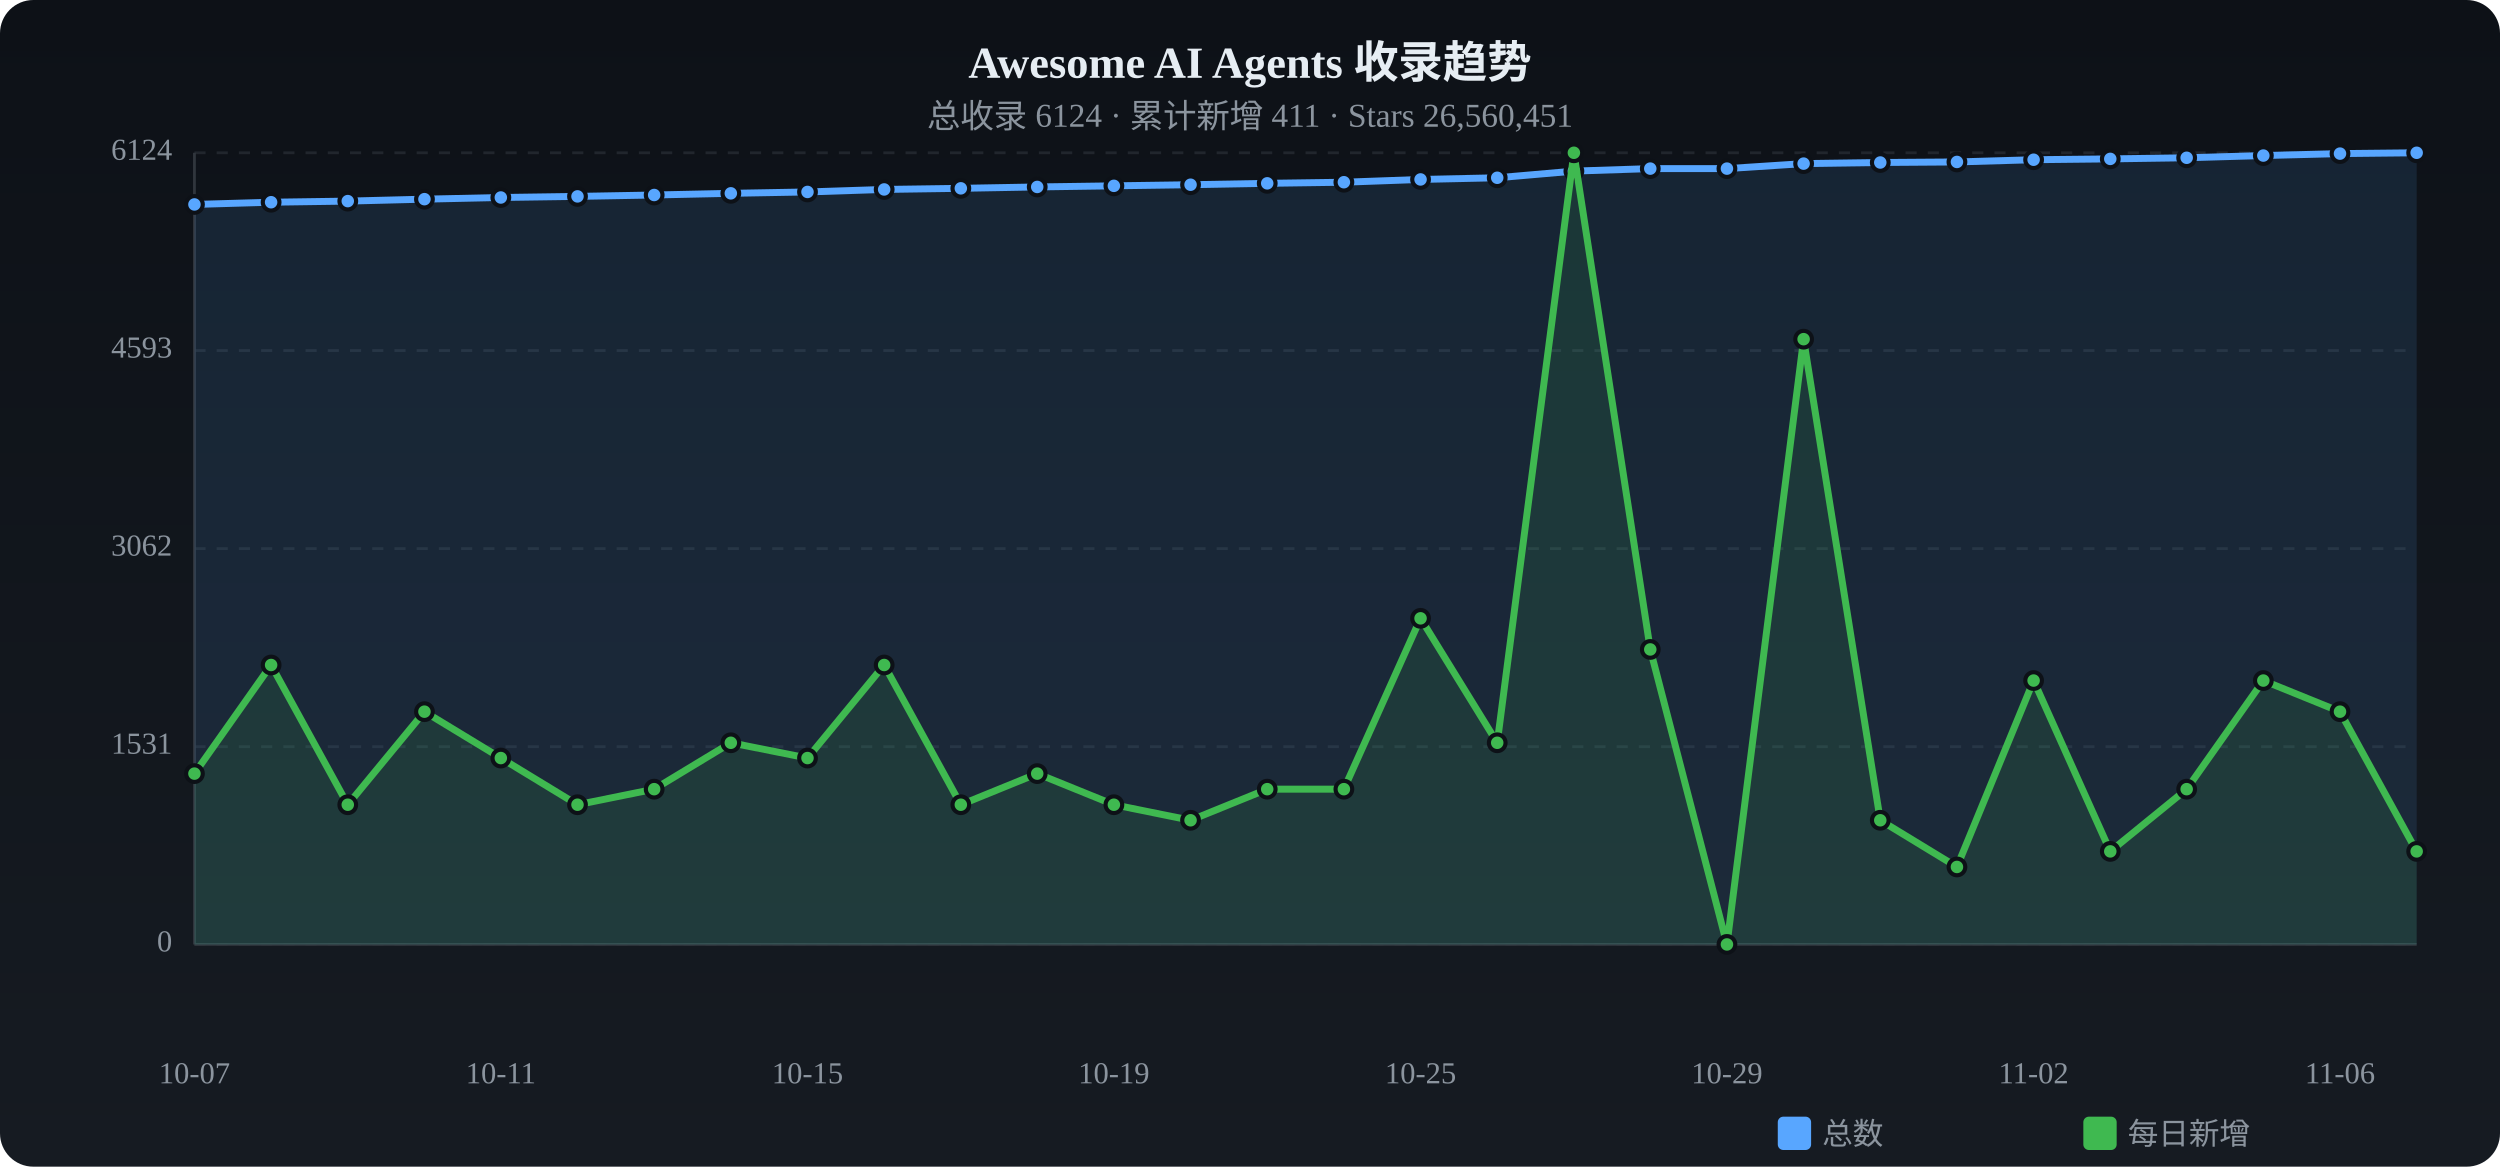
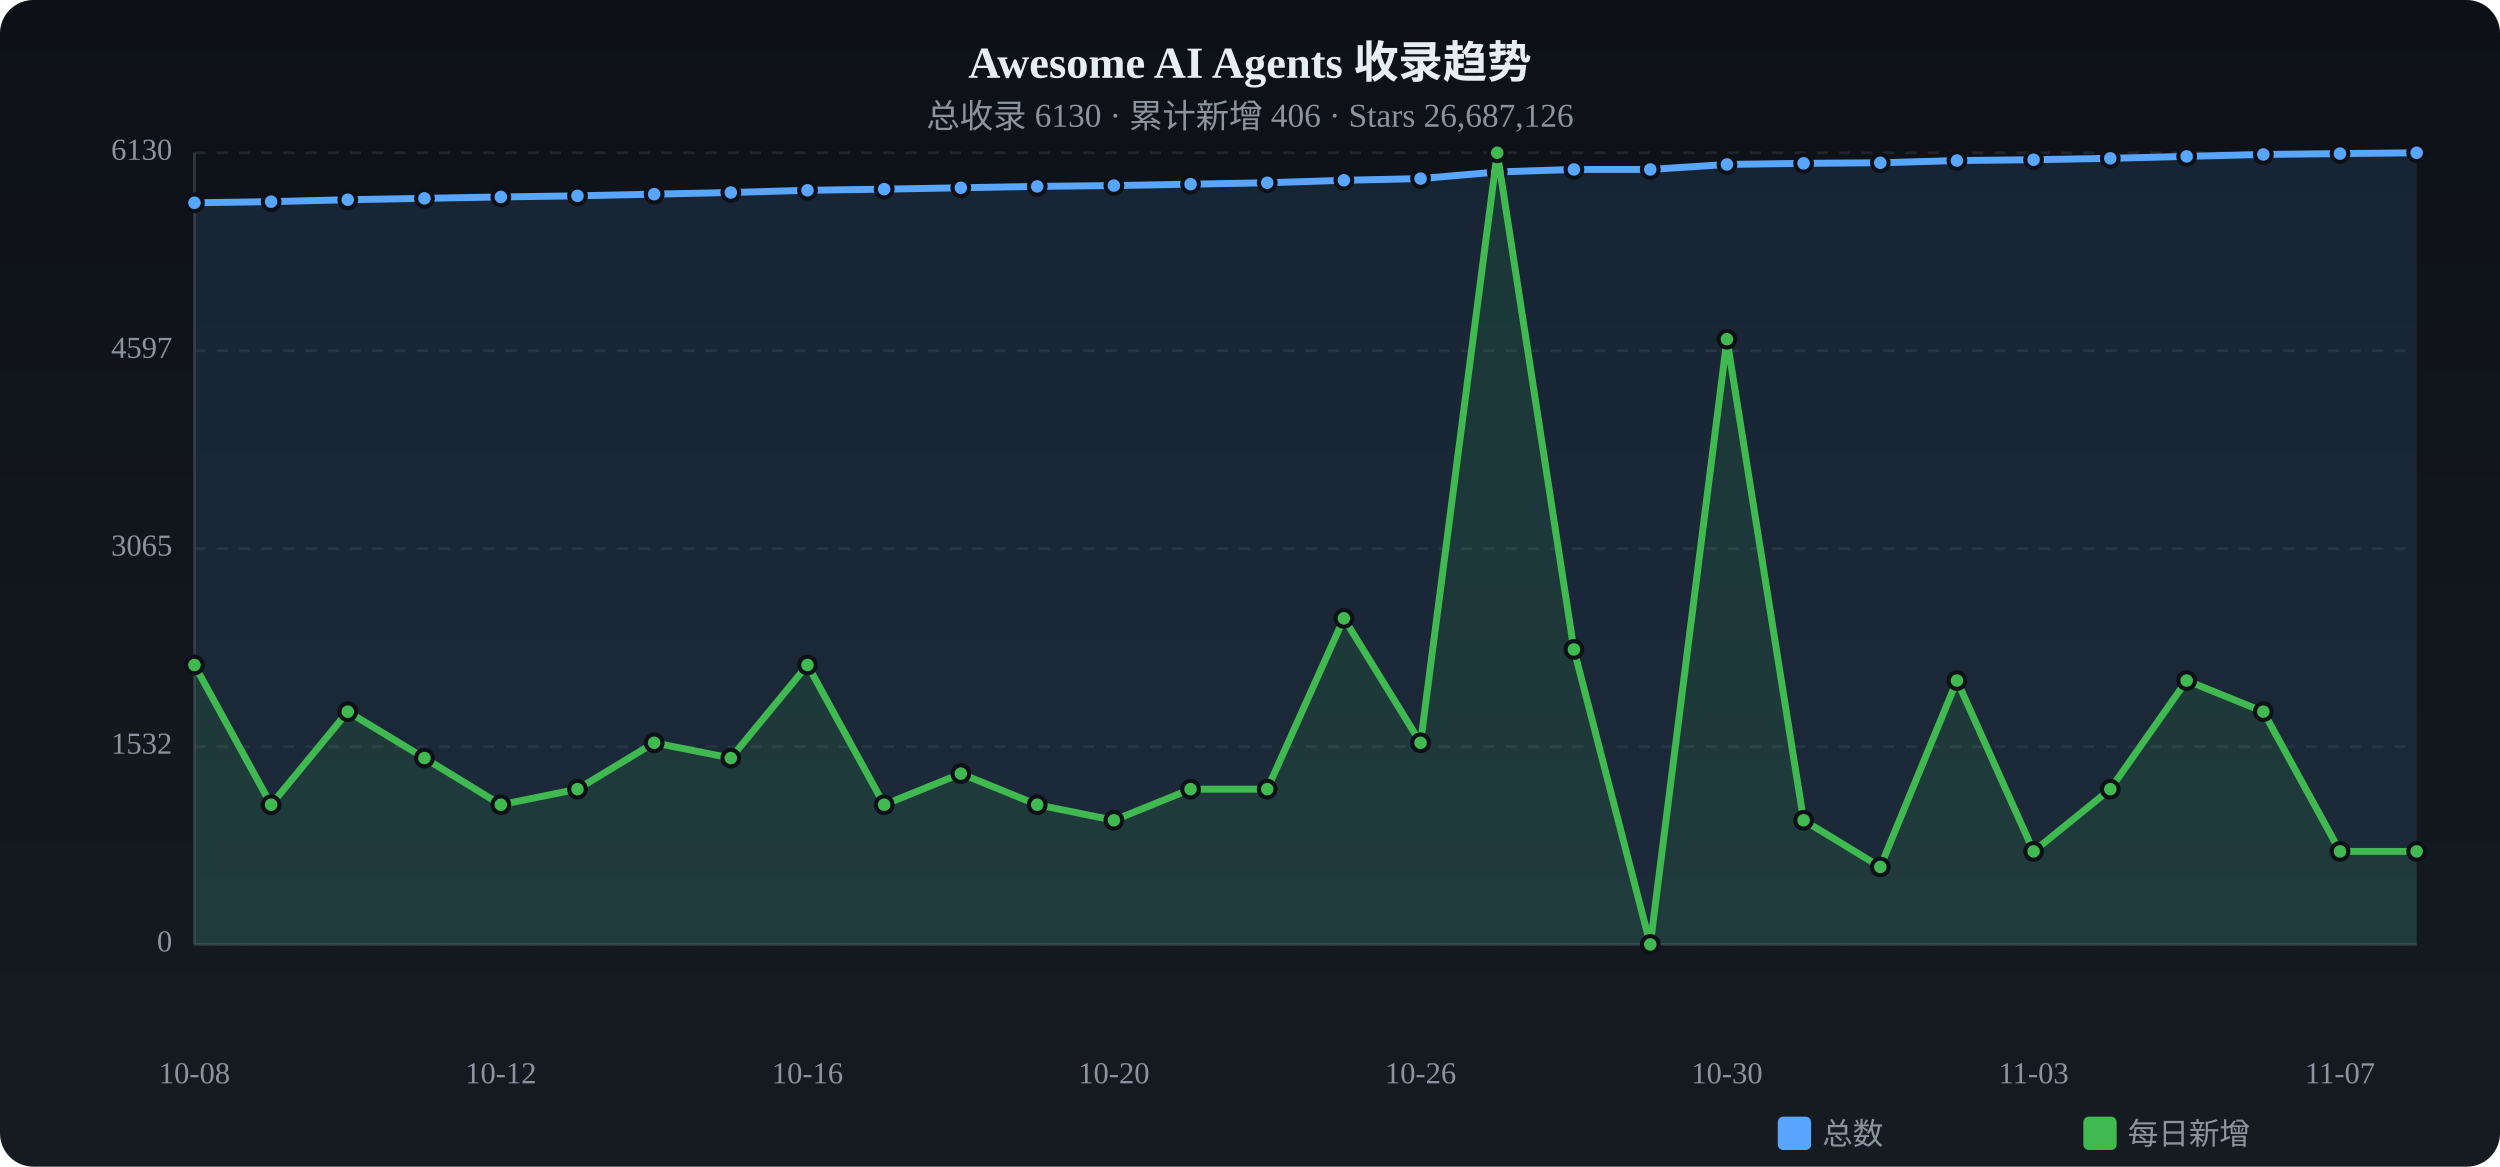
<svg xmlns="http://www.w3.org/2000/svg" viewBox="0 0 900 420" width="900" height="420">
  <defs>
    <linearGradient id="tbg" x1="0%" y1="0%" x2="0%" y2="100%">
      <stop offset="0%" stop-color="#0d1117" />
      <stop offset="100%" stop-color="#161b22" />
    </linearGradient>
  </defs>
  <rect width="900" height="420" rx="12" fill="url(#tbg)" />
  <text x="450.0" y="28" text-anchor="middle" fill="#e6edf3" font-size="16" font-weight="bold">Awesome AI Agents 收录趋势</text>
-   <text x="450.0" y="46" text-anchor="middle" fill="#8b949e" font-size="12">总收录 6124 · 累计新增 411 · Stars 26,560,451</text>
+   <text x="450.0" y="46" text-anchor="middle" fill="#8b949e" font-size="12">总收录 6130 · 累计新增 406 · Stars 26,687,126</text>
  <text x="62" y="340.0" text-anchor="end" fill="#8b949e" font-size="11" dominant-baseline="middle">0</text>
  <line x1="70" y1="340.0" x2="870" y2="340.0" stroke="#21262d" stroke-dasharray="4 4" />
-   <text x="62" y="268.8" text-anchor="end" fill="#8b949e" font-size="11" dominant-baseline="middle">1531</text>
+   <text x="62" y="268.8" text-anchor="end" fill="#8b949e" font-size="11" dominant-baseline="middle">1532</text>
  <line x1="70" y1="268.8" x2="870" y2="268.8" stroke="#21262d" stroke-dasharray="4 4" />
-   <text x="62" y="197.5" text-anchor="end" fill="#8b949e" font-size="11" dominant-baseline="middle">3062</text>
+   <text x="62" y="197.5" text-anchor="end" fill="#8b949e" font-size="11" dominant-baseline="middle">3065</text>
  <line x1="70" y1="197.5" x2="870" y2="197.5" stroke="#21262d" stroke-dasharray="4 4" />
-   <text x="62" y="126.2" text-anchor="end" fill="#8b949e" font-size="11" dominant-baseline="middle">4593</text>
-   <line x1="70" y1="126.2" x2="870" y2="126.2" stroke="#21262d" stroke-dasharray="4 4" />
-   <text x="62" y="55.0" text-anchor="end" fill="#8b949e" font-size="11" dominant-baseline="middle">6124</text>
+   <text x="62" y="126.3" text-anchor="end" fill="#8b949e" font-size="11" dominant-baseline="middle">4597</text>
+   <line x1="70" y1="126.3" x2="870" y2="126.3" stroke="#21262d" stroke-dasharray="4 4" />
+   <text x="62" y="55.0" text-anchor="end" fill="#8b949e" font-size="11" dominant-baseline="middle">6130</text>
  <line x1="70" y1="55.0" x2="870" y2="55.0" stroke="#21262d" stroke-dasharray="4 4" />
  <line x1="70" y1="55" x2="70" y2="340" stroke="#30363d" />
  <line x1="70" y1="340" x2="870" y2="340" stroke="#30363d" />
-   <path d="M70.0,73.6 L97.6,72.8 L125.2,72.4 L152.8,71.7 L180.3,71.1 L207.9,70.7 L235.5,70.2 L263.1,69.6 L290.7,69.1 L318.3,68.2 L345.9,67.8 L373.4,67.3 L401.0,66.9 L428.6,66.5 L456.2,66.0 L483.8,65.6 L511.4,64.6 L539.0,64.0 L566.6,61.6 L594.1,60.7 L621.7,60.7 L649.3,58.9 L676.9,58.5 L704.5,58.3 L732.1,57.5 L759.7,57.2 L787.2,56.8 L814.8,56.0 L842.4,55.3 L870.0,55.0 L870.0,340 L70.0,340 Z" fill="#58a6ff" opacity="0.12" />
-   <polyline points="70.0,73.6 97.6,72.8 125.2,72.4 152.8,71.7 180.3,71.1 207.9,70.7 235.5,70.2 263.1,69.6 290.7,69.1 318.3,68.2 345.9,67.8 373.4,67.3 401.0,66.9 428.6,66.5 456.2,66.0 483.8,65.6 511.4,64.6 539.0,64.0 566.6,61.6 594.1,60.7 621.7,60.7 649.3,58.9 676.9,58.5 704.5,58.3 732.1,57.5 759.7,57.2 787.2,56.8 814.8,56.0 842.4,55.3 870.0,55.0" fill="none" stroke="#58a6ff" stroke-width="2.5" stroke-linecap="round" stroke-linejoin="round" />
-   <circle cx="70.0" cy="73.6" r="3" fill="#58a6ff" stroke="#0d1117" stroke-width="1.5" />
-   <circle cx="97.6" cy="72.8" r="3" fill="#58a6ff" stroke="#0d1117" stroke-width="1.5" />
-   <circle cx="125.2" cy="72.4" r="3" fill="#58a6ff" stroke="#0d1117" stroke-width="1.5" />
-   <circle cx="152.8" cy="71.7" r="3" fill="#58a6ff" stroke="#0d1117" stroke-width="1.5" />
-   <circle cx="180.3" cy="71.1" r="3" fill="#58a6ff" stroke="#0d1117" stroke-width="1.5" />
-   <circle cx="207.9" cy="70.7" r="3" fill="#58a6ff" stroke="#0d1117" stroke-width="1.5" />
-   <circle cx="235.5" cy="70.2" r="3" fill="#58a6ff" stroke="#0d1117" stroke-width="1.5" />
-   <circle cx="263.1" cy="69.6" r="3" fill="#58a6ff" stroke="#0d1117" stroke-width="1.5" />
-   <circle cx="290.7" cy="69.1" r="3" fill="#58a6ff" stroke="#0d1117" stroke-width="1.5" />
-   <circle cx="318.3" cy="68.2" r="3" fill="#58a6ff" stroke="#0d1117" stroke-width="1.5" />
-   <circle cx="345.9" cy="67.8" r="3" fill="#58a6ff" stroke="#0d1117" stroke-width="1.5" />
-   <circle cx="373.4" cy="67.3" r="3" fill="#58a6ff" stroke="#0d1117" stroke-width="1.5" />
-   <circle cx="401.0" cy="66.9" r="3" fill="#58a6ff" stroke="#0d1117" stroke-width="1.5" />
-   <circle cx="428.6" cy="66.5" r="3" fill="#58a6ff" stroke="#0d1117" stroke-width="1.5" />
-   <circle cx="456.2" cy="66.0" r="3" fill="#58a6ff" stroke="#0d1117" stroke-width="1.5" />
-   <circle cx="483.8" cy="65.6" r="3" fill="#58a6ff" stroke="#0d1117" stroke-width="1.5" />
-   <circle cx="511.4" cy="64.6" r="3" fill="#58a6ff" stroke="#0d1117" stroke-width="1.5" />
-   <circle cx="539.0" cy="64.0" r="3" fill="#58a6ff" stroke="#0d1117" stroke-width="1.5" />
-   <circle cx="566.6" cy="61.6" r="3" fill="#58a6ff" stroke="#0d1117" stroke-width="1.5" />
-   <circle cx="594.1" cy="60.7" r="3" fill="#58a6ff" stroke="#0d1117" stroke-width="1.5" />
-   <circle cx="621.7" cy="60.7" r="3" fill="#58a6ff" stroke="#0d1117" stroke-width="1.5" />
-   <circle cx="649.3" cy="58.9" r="3" fill="#58a6ff" stroke="#0d1117" stroke-width="1.5" />
-   <circle cx="676.9" cy="58.5" r="3" fill="#58a6ff" stroke="#0d1117" stroke-width="1.5" />
-   <circle cx="704.5" cy="58.3" r="3" fill="#58a6ff" stroke="#0d1117" stroke-width="1.5" />
+   <path d="M70.0,73.0 L97.6,72.6 L125.2,71.9 L152.8,71.4 L180.3,70.9 L207.9,70.5 L235.5,69.9 L263.1,69.3 L290.7,68.5 L318.3,68.1 L345.9,67.6 L373.4,67.1 L401.0,66.8 L428.6,66.3 L456.2,65.8 L483.8,64.9 L511.4,64.3 L539.0,61.9 L566.6,61.0 L594.1,61.0 L621.7,59.2 L649.3,58.8 L676.9,58.6 L704.5,57.8 L732.1,57.5 L759.7,57.0 L787.2,56.3 L814.8,55.6 L842.4,55.3 L870.0,55.0 L870.0,340 L70.0,340 Z" fill="#58a6ff" opacity="0.12" />
+   <polyline points="70.0,73.0 97.6,72.6 125.2,71.9 152.8,71.4 180.3,70.9 207.9,70.5 235.5,69.9 263.1,69.3 290.7,68.5 318.3,68.1 345.9,67.6 373.4,67.1 401.0,66.8 428.6,66.3 456.2,65.8 483.8,64.9 511.4,64.3 539.0,61.9 566.6,61.0 594.1,61.0 621.7,59.2 649.3,58.8 676.9,58.6 704.5,57.8 732.1,57.5 759.7,57.0 787.2,56.3 814.8,55.6 842.4,55.3 870.0,55.0" fill="none" stroke="#58a6ff" stroke-width="2.5" stroke-linecap="round" stroke-linejoin="round" />
+   <circle cx="70.0" cy="73.0" r="3" fill="#58a6ff" stroke="#0d1117" stroke-width="1.5" />
+   <circle cx="97.6" cy="72.6" r="3" fill="#58a6ff" stroke="#0d1117" stroke-width="1.5" />
+   <circle cx="125.2" cy="71.9" r="3" fill="#58a6ff" stroke="#0d1117" stroke-width="1.5" />
+   <circle cx="152.8" cy="71.4" r="3" fill="#58a6ff" stroke="#0d1117" stroke-width="1.5" />
+   <circle cx="180.3" cy="70.9" r="3" fill="#58a6ff" stroke="#0d1117" stroke-width="1.5" />
+   <circle cx="207.9" cy="70.5" r="3" fill="#58a6ff" stroke="#0d1117" stroke-width="1.5" />
+   <circle cx="235.5" cy="69.9" r="3" fill="#58a6ff" stroke="#0d1117" stroke-width="1.5" />
+   <circle cx="263.1" cy="69.3" r="3" fill="#58a6ff" stroke="#0d1117" stroke-width="1.5" />
+   <circle cx="290.7" cy="68.5" r="3" fill="#58a6ff" stroke="#0d1117" stroke-width="1.5" />
+   <circle cx="318.3" cy="68.1" r="3" fill="#58a6ff" stroke="#0d1117" stroke-width="1.5" />
+   <circle cx="345.9" cy="67.6" r="3" fill="#58a6ff" stroke="#0d1117" stroke-width="1.5" />
+   <circle cx="373.4" cy="67.1" r="3" fill="#58a6ff" stroke="#0d1117" stroke-width="1.5" />
+   <circle cx="401.0" cy="66.8" r="3" fill="#58a6ff" stroke="#0d1117" stroke-width="1.5" />
+   <circle cx="428.6" cy="66.3" r="3" fill="#58a6ff" stroke="#0d1117" stroke-width="1.5" />
+   <circle cx="456.2" cy="65.8" r="3" fill="#58a6ff" stroke="#0d1117" stroke-width="1.5" />
+   <circle cx="483.8" cy="64.9" r="3" fill="#58a6ff" stroke="#0d1117" stroke-width="1.5" />
+   <circle cx="511.4" cy="64.3" r="3" fill="#58a6ff" stroke="#0d1117" stroke-width="1.5" />
+   <circle cx="539.0" cy="61.9" r="3" fill="#58a6ff" stroke="#0d1117" stroke-width="1.5" />
+   <circle cx="566.6" cy="61.0" r="3" fill="#58a6ff" stroke="#0d1117" stroke-width="1.5" />
+   <circle cx="594.1" cy="61.0" r="3" fill="#58a6ff" stroke="#0d1117" stroke-width="1.5" />
+   <circle cx="621.7" cy="59.2" r="3" fill="#58a6ff" stroke="#0d1117" stroke-width="1.5" />
+   <circle cx="649.3" cy="58.8" r="3" fill="#58a6ff" stroke="#0d1117" stroke-width="1.5" />
+   <circle cx="676.9" cy="58.6" r="3" fill="#58a6ff" stroke="#0d1117" stroke-width="1.5" />
+   <circle cx="704.5" cy="57.8" r="3" fill="#58a6ff" stroke="#0d1117" stroke-width="1.5" />
  <circle cx="732.1" cy="57.5" r="3" fill="#58a6ff" stroke="#0d1117" stroke-width="1.5" />
-   <circle cx="759.7" cy="57.2" r="3" fill="#58a6ff" stroke="#0d1117" stroke-width="1.5" />
-   <circle cx="787.2" cy="56.8" r="3" fill="#58a6ff" stroke="#0d1117" stroke-width="1.5" />
-   <circle cx="814.8" cy="56.0" r="3" fill="#58a6ff" stroke="#0d1117" stroke-width="1.5" />
+   <circle cx="759.7" cy="57.0" r="3" fill="#58a6ff" stroke="#0d1117" stroke-width="1.5" />
+   <circle cx="787.2" cy="56.3" r="3" fill="#58a6ff" stroke="#0d1117" stroke-width="1.5" />
+   <circle cx="814.8" cy="55.6" r="3" fill="#58a6ff" stroke="#0d1117" stroke-width="1.5" />
  <circle cx="842.4" cy="55.3" r="3" fill="#58a6ff" stroke="#0d1117" stroke-width="1.5" />
  <circle cx="870.0" cy="55.0" r="3" fill="#58a6ff" stroke="#0d1117" stroke-width="1.5" />
-   <path d="M70.0,278.5 L97.6,239.4 L125.2,289.7 L152.8,256.2 L180.3,272.9 L207.9,289.7 L235.5,284.1 L263.1,267.4 L290.7,272.9 L318.3,239.4 L345.9,289.7 L373.4,278.5 L401.0,289.7 L428.6,295.3 L456.2,284.1 L483.8,284.1 L511.4,222.6 L539.0,267.4 L566.6,55.0 L594.1,233.8 L621.7,340.0 L649.3,122.1 L676.9,295.3 L704.5,312.1 L732.1,245.0 L759.7,306.5 L787.2,284.1 L814.8,245.0 L842.4,256.2 L870.0,306.5 L870.0,340 L70.0,340 Z" fill="#3fb950" opacity="0.12" />
-   <polyline points="70.0,278.5 97.6,239.4 125.2,289.7 152.8,256.2 180.3,272.9 207.9,289.7 235.5,284.1 263.1,267.4 290.7,272.9 318.3,239.4 345.9,289.7 373.4,278.5 401.0,289.7 428.6,295.3 456.2,284.1 483.8,284.1 511.4,222.6 539.0,267.4 566.6,55.0 594.1,233.8 621.7,340.0 649.3,122.1 676.9,295.3 704.5,312.1 732.1,245.0 759.7,306.5 787.2,284.1 814.8,245.0 842.4,256.2 870.0,306.5" fill="none" stroke="#3fb950" stroke-width="2.5" stroke-linecap="round" stroke-linejoin="round" />
-   <circle cx="70.0" cy="278.5" r="3" fill="#3fb950" stroke="#0d1117" stroke-width="1.5" />
-   <circle cx="97.6" cy="239.4" r="3" fill="#3fb950" stroke="#0d1117" stroke-width="1.5" />
-   <circle cx="125.2" cy="289.7" r="3" fill="#3fb950" stroke="#0d1117" stroke-width="1.5" />
-   <circle cx="152.8" cy="256.2" r="3" fill="#3fb950" stroke="#0d1117" stroke-width="1.5" />
-   <circle cx="180.3" cy="272.9" r="3" fill="#3fb950" stroke="#0d1117" stroke-width="1.5" />
-   <circle cx="207.9" cy="289.7" r="3" fill="#3fb950" stroke="#0d1117" stroke-width="1.5" />
-   <circle cx="235.5" cy="284.1" r="3" fill="#3fb950" stroke="#0d1117" stroke-width="1.5" />
-   <circle cx="263.1" cy="267.4" r="3" fill="#3fb950" stroke="#0d1117" stroke-width="1.5" />
-   <circle cx="290.7" cy="272.9" r="3" fill="#3fb950" stroke="#0d1117" stroke-width="1.5" />
-   <circle cx="318.3" cy="239.4" r="3" fill="#3fb950" stroke="#0d1117" stroke-width="1.5" />
-   <circle cx="345.9" cy="289.7" r="3" fill="#3fb950" stroke="#0d1117" stroke-width="1.5" />
-   <circle cx="373.4" cy="278.5" r="3" fill="#3fb950" stroke="#0d1117" stroke-width="1.5" />
-   <circle cx="401.0" cy="289.7" r="3" fill="#3fb950" stroke="#0d1117" stroke-width="1.5" />
-   <circle cx="428.6" cy="295.3" r="3" fill="#3fb950" stroke="#0d1117" stroke-width="1.5" />
+   <path d="M70.0,239.4 L97.6,289.7 L125.2,256.2 L152.8,272.9 L180.3,289.7 L207.9,284.1 L235.5,267.4 L263.1,272.9 L290.7,239.4 L318.3,289.7 L345.9,278.5 L373.4,289.7 L401.0,295.3 L428.6,284.1 L456.2,284.1 L483.8,222.6 L511.4,267.4 L539.0,55.0 L566.6,233.8 L594.1,340.0 L621.7,122.1 L649.3,295.3 L676.9,312.1 L704.5,245.0 L732.1,306.5 L759.7,284.1 L787.2,245.0 L814.8,256.2 L842.4,306.5 L870.0,306.5 L870.0,340 L70.0,340 Z" fill="#3fb950" opacity="0.12" />
+   <polyline points="70.0,239.4 97.6,289.7 125.2,256.2 152.8,272.9 180.3,289.7 207.9,284.1 235.5,267.4 263.1,272.9 290.7,239.4 318.3,289.7 345.9,278.5 373.4,289.7 401.0,295.3 428.6,284.1 456.2,284.1 483.8,222.6 511.4,267.4 539.0,55.0 566.6,233.8 594.1,340.0 621.7,122.1 649.3,295.3 676.9,312.1 704.5,245.0 732.1,306.5 759.7,284.1 787.2,245.0 814.8,256.2 842.4,306.5 870.0,306.5" fill="none" stroke="#3fb950" stroke-width="2.5" stroke-linecap="round" stroke-linejoin="round" />
+   <circle cx="70.0" cy="239.4" r="3" fill="#3fb950" stroke="#0d1117" stroke-width="1.5" />
+   <circle cx="97.6" cy="289.7" r="3" fill="#3fb950" stroke="#0d1117" stroke-width="1.5" />
+   <circle cx="125.2" cy="256.2" r="3" fill="#3fb950" stroke="#0d1117" stroke-width="1.5" />
+   <circle cx="152.8" cy="272.9" r="3" fill="#3fb950" stroke="#0d1117" stroke-width="1.5" />
+   <circle cx="180.3" cy="289.7" r="3" fill="#3fb950" stroke="#0d1117" stroke-width="1.5" />
+   <circle cx="207.9" cy="284.1" r="3" fill="#3fb950" stroke="#0d1117" stroke-width="1.5" />
+   <circle cx="235.5" cy="267.4" r="3" fill="#3fb950" stroke="#0d1117" stroke-width="1.5" />
+   <circle cx="263.1" cy="272.9" r="3" fill="#3fb950" stroke="#0d1117" stroke-width="1.5" />
+   <circle cx="290.7" cy="239.4" r="3" fill="#3fb950" stroke="#0d1117" stroke-width="1.5" />
+   <circle cx="318.3" cy="289.7" r="3" fill="#3fb950" stroke="#0d1117" stroke-width="1.5" />
+   <circle cx="345.9" cy="278.5" r="3" fill="#3fb950" stroke="#0d1117" stroke-width="1.5" />
+   <circle cx="373.4" cy="289.7" r="3" fill="#3fb950" stroke="#0d1117" stroke-width="1.5" />
+   <circle cx="401.0" cy="295.3" r="3" fill="#3fb950" stroke="#0d1117" stroke-width="1.5" />
+   <circle cx="428.6" cy="284.1" r="3" fill="#3fb950" stroke="#0d1117" stroke-width="1.5" />
  <circle cx="456.2" cy="284.1" r="3" fill="#3fb950" stroke="#0d1117" stroke-width="1.5" />
-   <circle cx="483.8" cy="284.1" r="3" fill="#3fb950" stroke="#0d1117" stroke-width="1.5" />
-   <circle cx="511.4" cy="222.6" r="3" fill="#3fb950" stroke="#0d1117" stroke-width="1.5" />
-   <circle cx="539.0" cy="267.4" r="3" fill="#3fb950" stroke="#0d1117" stroke-width="1.5" />
-   <circle cx="566.6" cy="55.0" r="3" fill="#3fb950" stroke="#0d1117" stroke-width="1.5" />
-   <circle cx="594.1" cy="233.8" r="3" fill="#3fb950" stroke="#0d1117" stroke-width="1.5" />
-   <circle cx="621.7" cy="340.0" r="3" fill="#3fb950" stroke="#0d1117" stroke-width="1.5" />
-   <circle cx="649.3" cy="122.1" r="3" fill="#3fb950" stroke="#0d1117" stroke-width="1.5" />
-   <circle cx="676.9" cy="295.3" r="3" fill="#3fb950" stroke="#0d1117" stroke-width="1.5" />
-   <circle cx="704.5" cy="312.1" r="3" fill="#3fb950" stroke="#0d1117" stroke-width="1.5" />
-   <circle cx="732.1" cy="245.0" r="3" fill="#3fb950" stroke="#0d1117" stroke-width="1.5" />
-   <circle cx="759.7" cy="306.5" r="3" fill="#3fb950" stroke="#0d1117" stroke-width="1.5" />
-   <circle cx="787.2" cy="284.1" r="3" fill="#3fb950" stroke="#0d1117" stroke-width="1.5" />
-   <circle cx="814.8" cy="245.0" r="3" fill="#3fb950" stroke="#0d1117" stroke-width="1.5" />
-   <circle cx="842.4" cy="256.2" r="3" fill="#3fb950" stroke="#0d1117" stroke-width="1.5" />
+   <circle cx="483.8" cy="222.6" r="3" fill="#3fb950" stroke="#0d1117" stroke-width="1.5" />
+   <circle cx="511.4" cy="267.4" r="3" fill="#3fb950" stroke="#0d1117" stroke-width="1.5" />
+   <circle cx="539.0" cy="55.0" r="3" fill="#3fb950" stroke="#0d1117" stroke-width="1.5" />
+   <circle cx="566.6" cy="233.8" r="3" fill="#3fb950" stroke="#0d1117" stroke-width="1.5" />
+   <circle cx="594.1" cy="340.0" r="3" fill="#3fb950" stroke="#0d1117" stroke-width="1.5" />
+   <circle cx="621.7" cy="122.1" r="3" fill="#3fb950" stroke="#0d1117" stroke-width="1.5" />
+   <circle cx="649.3" cy="295.3" r="3" fill="#3fb950" stroke="#0d1117" stroke-width="1.5" />
+   <circle cx="676.9" cy="312.1" r="3" fill="#3fb950" stroke="#0d1117" stroke-width="1.5" />
+   <circle cx="704.5" cy="245.0" r="3" fill="#3fb950" stroke="#0d1117" stroke-width="1.5" />
+   <circle cx="732.1" cy="306.5" r="3" fill="#3fb950" stroke="#0d1117" stroke-width="1.5" />
+   <circle cx="759.7" cy="284.1" r="3" fill="#3fb950" stroke="#0d1117" stroke-width="1.5" />
+   <circle cx="787.2" cy="245.0" r="3" fill="#3fb950" stroke="#0d1117" stroke-width="1.5" />
+   <circle cx="814.8" cy="256.2" r="3" fill="#3fb950" stroke="#0d1117" stroke-width="1.5" />
+   <circle cx="842.4" cy="306.5" r="3" fill="#3fb950" stroke="#0d1117" stroke-width="1.5" />
  <circle cx="870.0" cy="306.5" r="3" fill="#3fb950" stroke="#0d1117" stroke-width="1.5" />
-   <text x="70.0" y="390" text-anchor="middle" fill="#8b949e" font-size="11">10-07</text>
-   <text x="180.3" y="390" text-anchor="middle" fill="#8b949e" font-size="11">10-11</text>
-   <text x="290.7" y="390" text-anchor="middle" fill="#8b949e" font-size="11">10-15</text>
-   <text x="401.0" y="390" text-anchor="middle" fill="#8b949e" font-size="11">10-19</text>
-   <text x="511.4" y="390" text-anchor="middle" fill="#8b949e" font-size="11">10-25</text>
-   <text x="621.7" y="390" text-anchor="middle" fill="#8b949e" font-size="11">10-29</text>
-   <text x="732.1" y="390" text-anchor="middle" fill="#8b949e" font-size="11">11-02</text>
-   <text x="842.4" y="390" text-anchor="middle" fill="#8b949e" font-size="11">11-06</text>
+   <text x="70.0" y="390" text-anchor="middle" fill="#8b949e" font-size="11">10-08</text>
+   <text x="180.3" y="390" text-anchor="middle" fill="#8b949e" font-size="11">10-12</text>
+   <text x="290.7" y="390" text-anchor="middle" fill="#8b949e" font-size="11">10-16</text>
+   <text x="401.0" y="390" text-anchor="middle" fill="#8b949e" font-size="11">10-20</text>
+   <text x="511.4" y="390" text-anchor="middle" fill="#8b949e" font-size="11">10-26</text>
+   <text x="621.7" y="390" text-anchor="middle" fill="#8b949e" font-size="11">10-30</text>
+   <text x="732.1" y="390" text-anchor="middle" fill="#8b949e" font-size="11">11-03</text>
+   <text x="842.4" y="390" text-anchor="middle" fill="#8b949e" font-size="11">11-07</text>
  <rect x="640" y="402" width="12" height="12" rx="2" fill="#58a6ff" />
  <text x="656" y="412" fill="#8b949e" font-size="11">总数</text>
  <rect x="750" y="402" width="12" height="12" rx="2" fill="#3fb950" />
  <text x="766" y="412" fill="#8b949e" font-size="11">每日新增</text>
</svg>
